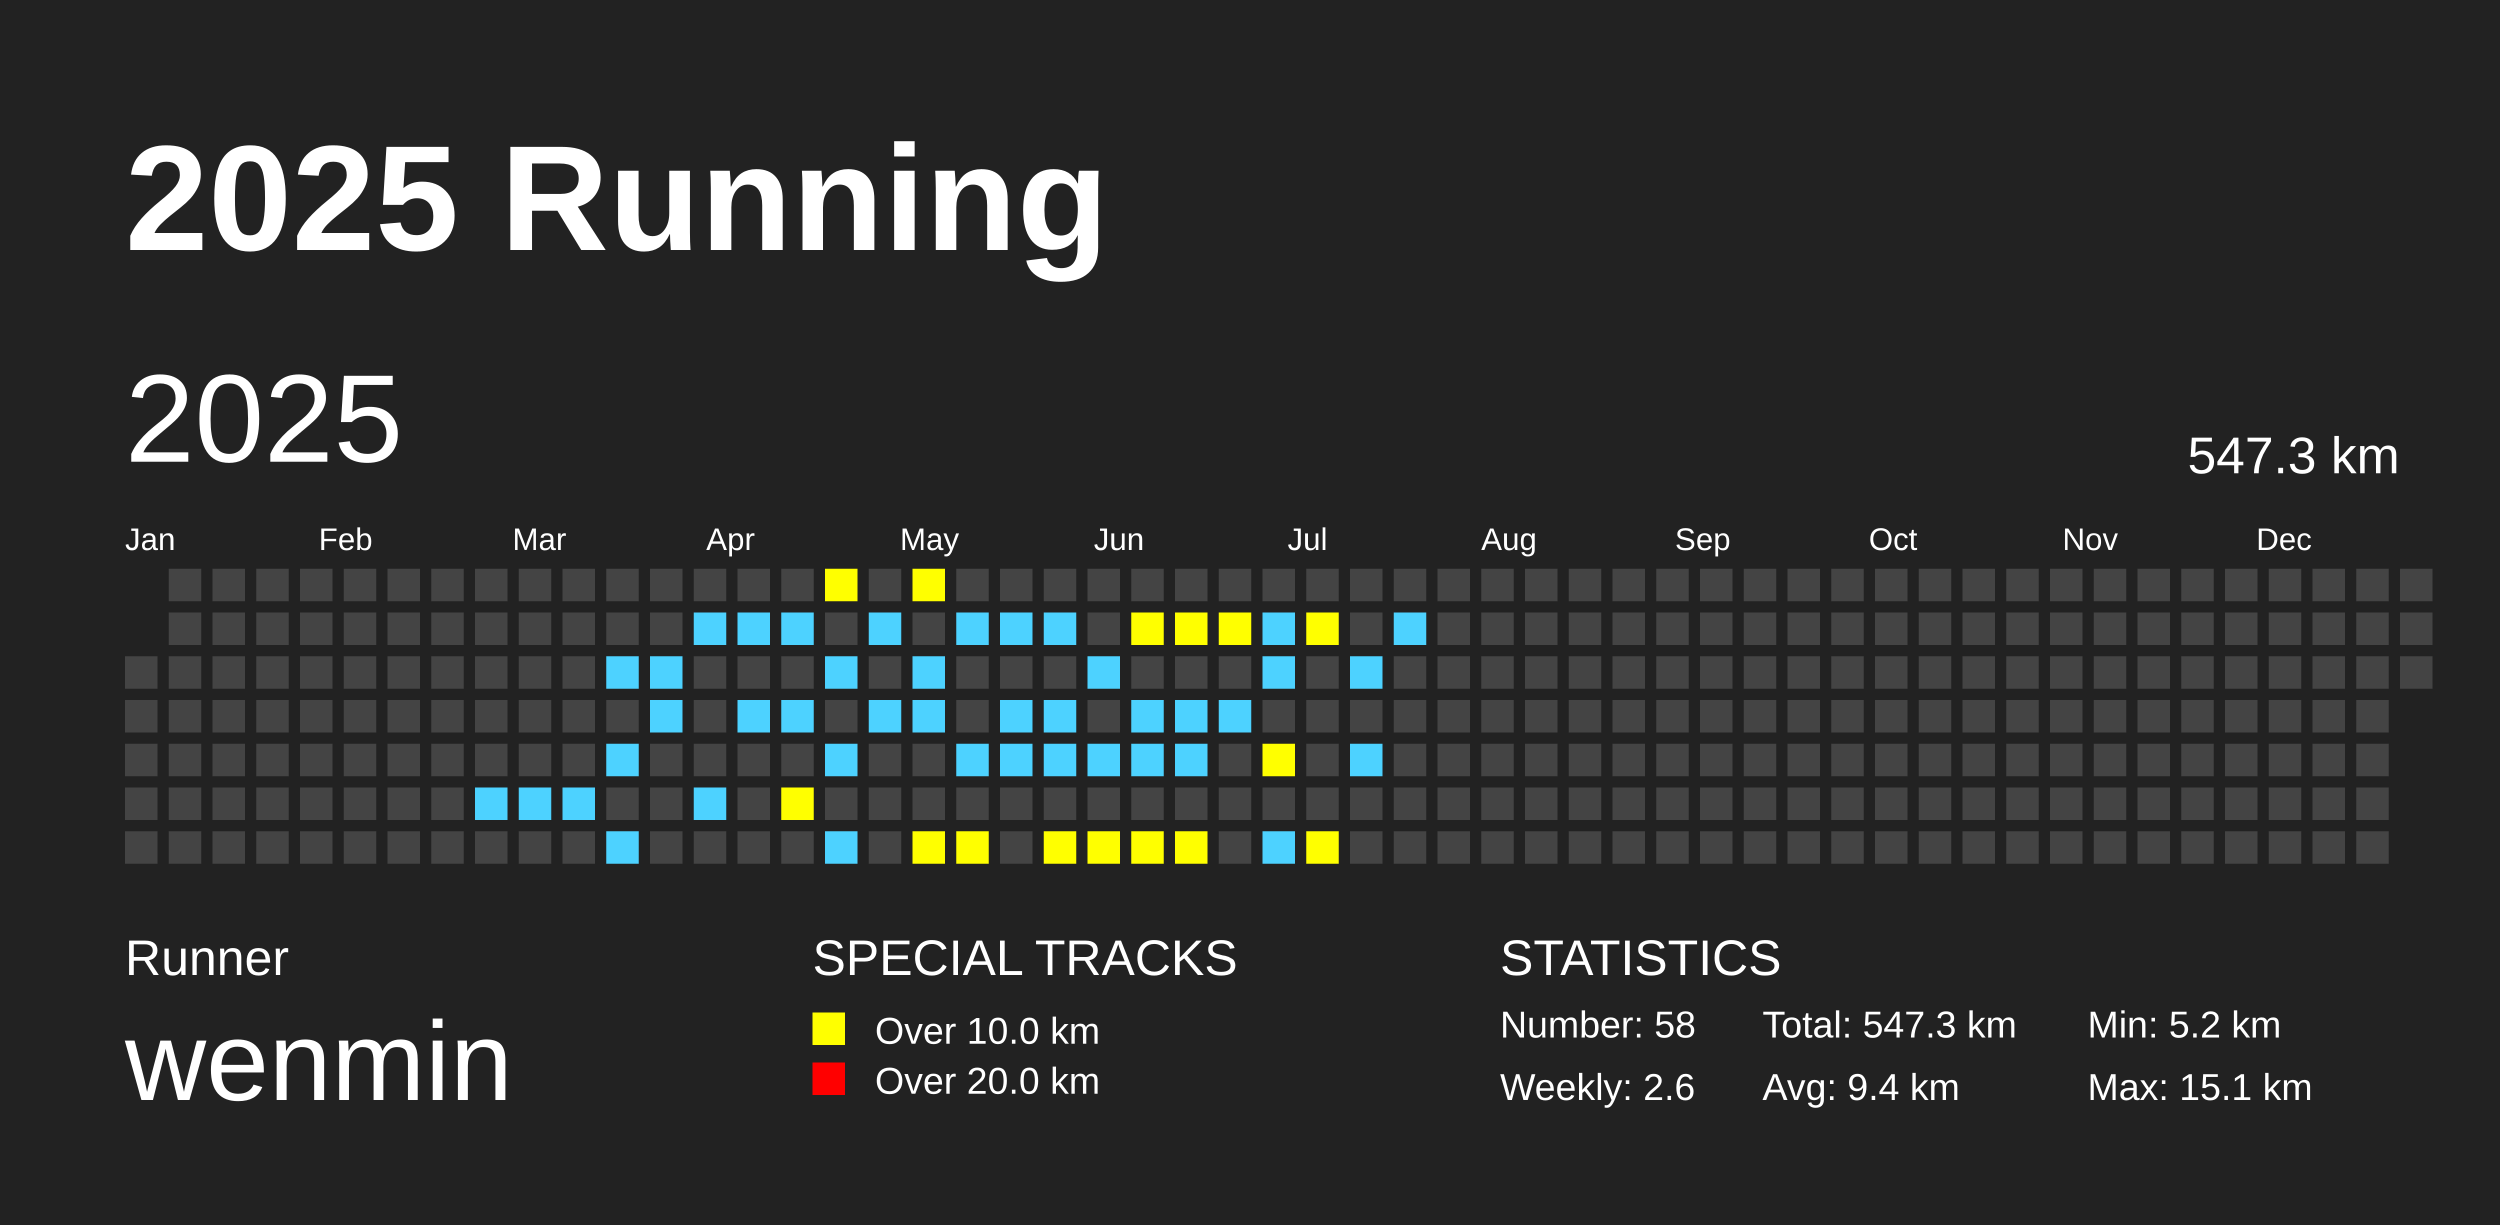
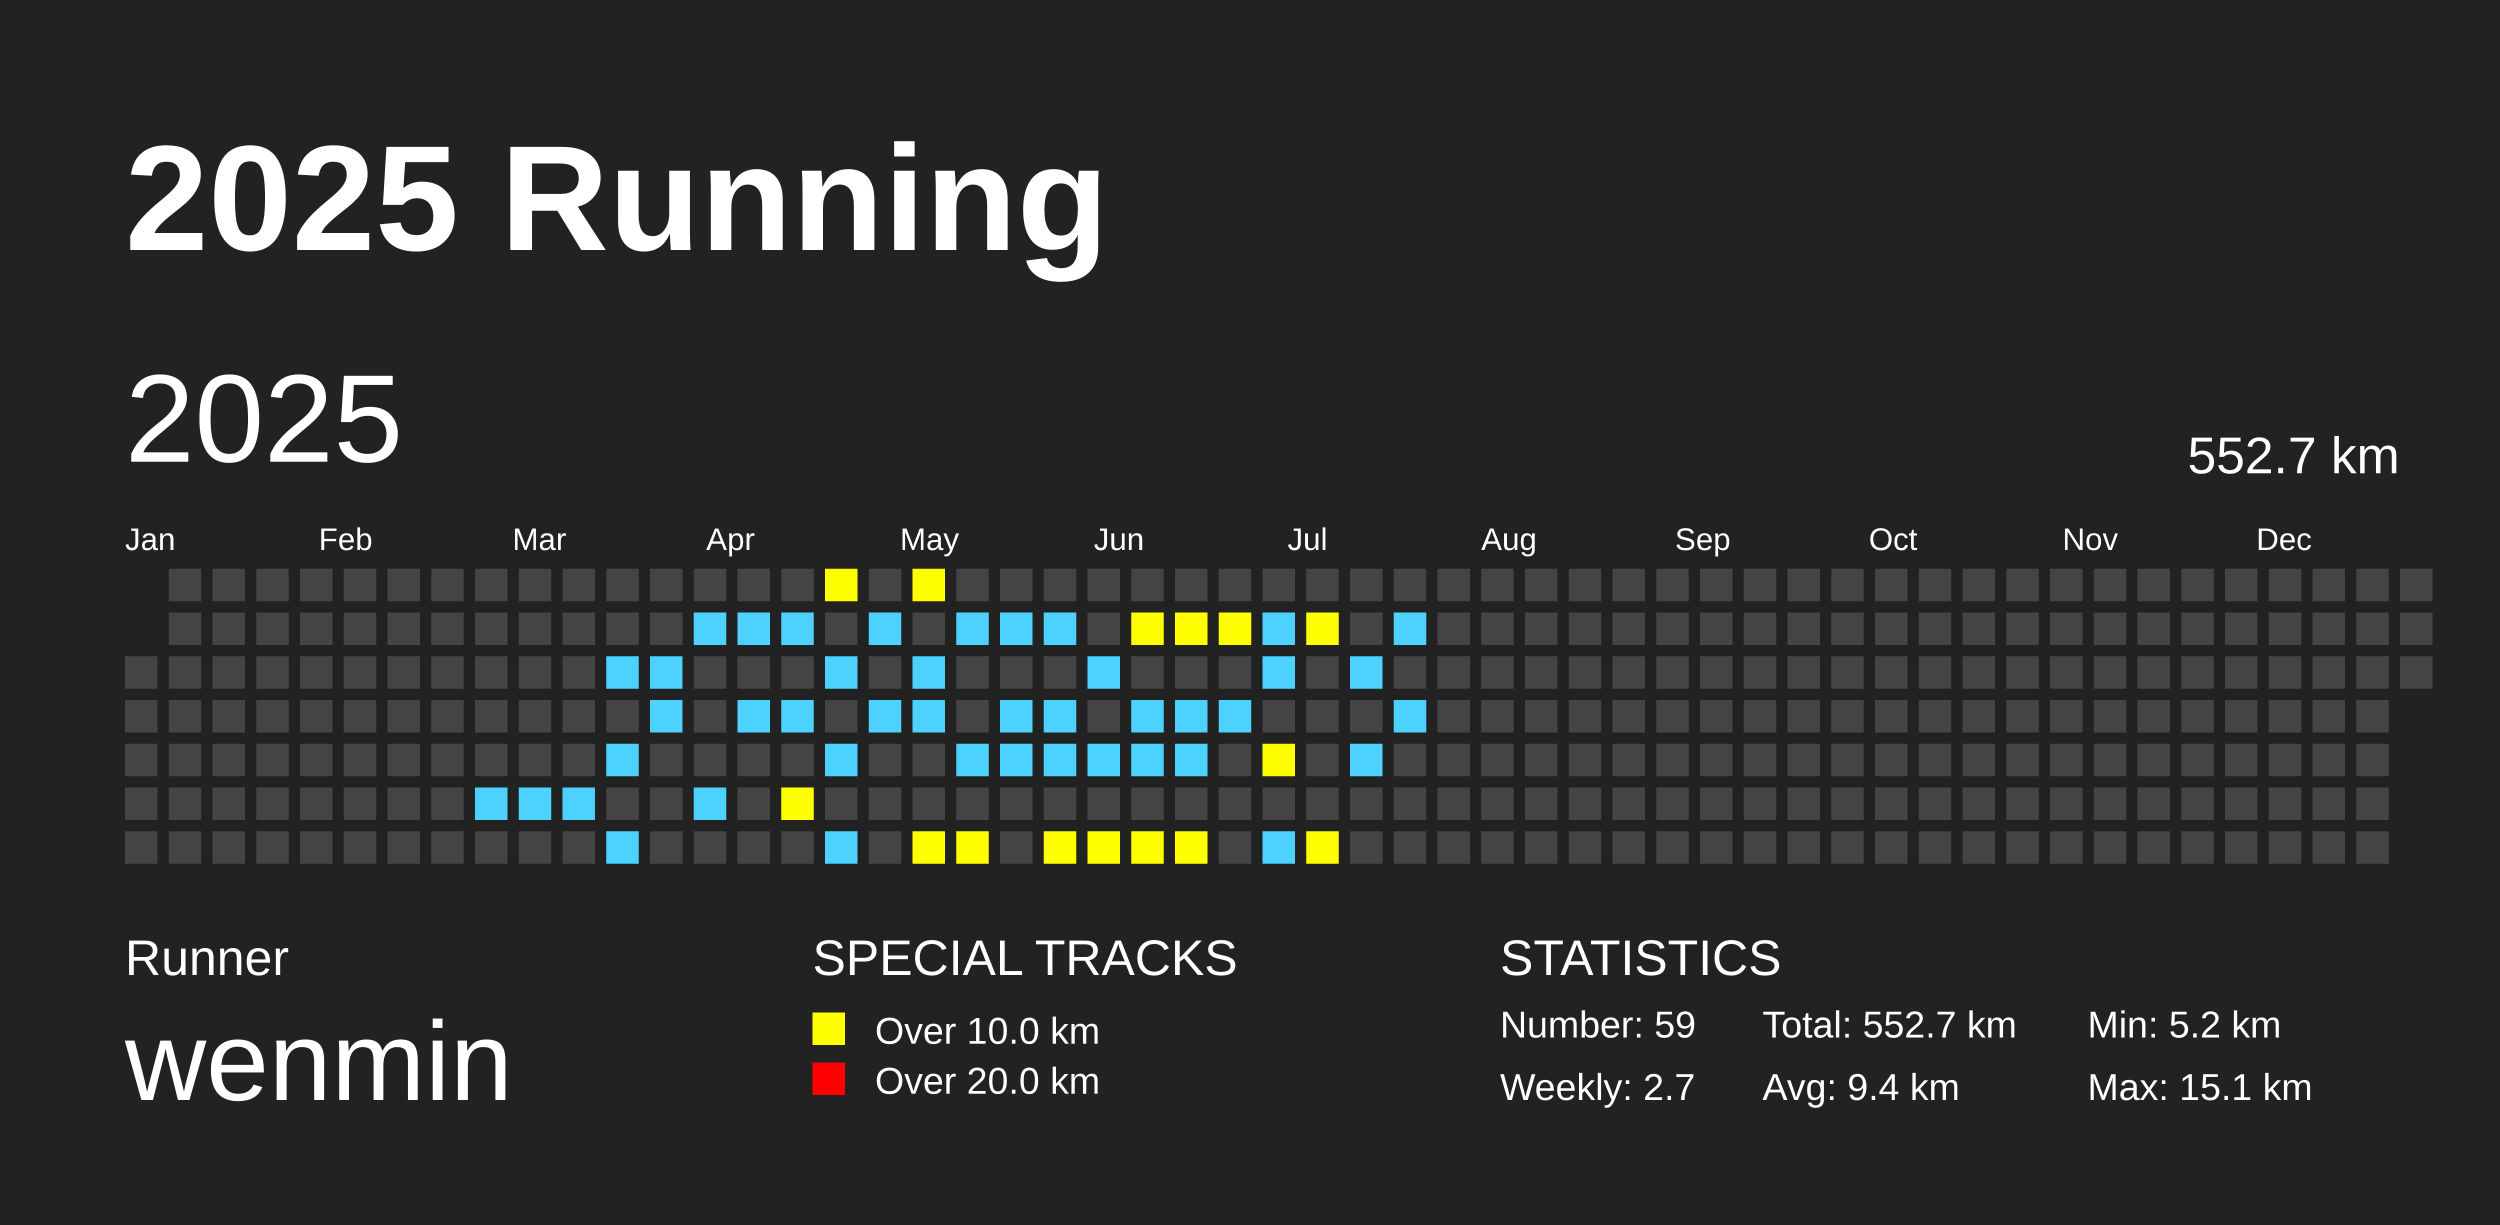
<svg xmlns="http://www.w3.org/2000/svg" baseProfile="full" height="98mm" version="1.1" viewBox="0,0,200,98" width="200mm">
  <defs />
  <rect fill="#222222" height="98" width="200" x="0" y="0" />
  <text fill="#FFFFFF" style="font-size:12px; font-family:Arial; font-weight:bold;" x="10" y="20">2025 Running</text>
  <text fill="#FFFFFF" style="font-size:4px; font-family:Arial" x="10" y="78">Runner</text>
  <text fill="#FFFFFF" style="font-size:9px; font-family:Arial" x="10" y="88">wenmin</text>
  <text fill="#FFFFFF" style="font-size:4px; font-family:Arial" x="65" y="78">SPECIAL TRACKS</text>
  <rect fill="yellow" height="2.6" width="2.6" x="65" y="81" />
  <text fill="#FFFFFF" style="font-size:3px; font-family:Arial" x="70" y="83.5">Over 10.0 km</text>
  <rect fill="red" height="2.6" width="2.6" x="65" y="85" />
  <text fill="#FFFFFF" style="font-size:3px; font-family:Arial" x="70" y="87.5">Over 20.0 km</text>
  <text fill="#FFFFFF" style="font-size:4px; font-family:Arial" x="120" y="78">STATISTICS</text>
-   <text fill="#FFFFFF" style="font-size:3px; font-family:Arial" x="120" y="83">Number: 58</text>
-   <text fill="#FFFFFF" style="font-size:3px; font-family:Arial" x="120" y="88">Weekly: 2.6</text>
-   <text fill="#FFFFFF" style="font-size:3px; font-family:Arial" x="141" y="83">Total: 547.3 km</text>
+   <text fill="#FFFFFF" style="font-size:3px; font-family:Arial" x="120" y="83">Number: 59</text>
+   <text fill="#FFFFFF" style="font-size:3px; font-family:Arial" x="120" y="88">Weekly: 2.7</text>
+   <text fill="#FFFFFF" style="font-size:3px; font-family:Arial" x="141" y="83">Total: 552.7 km</text>
  <text fill="#FFFFFF" style="font-size:3px; font-family:Arial" x="141" y="88">Avg: 9.4 km</text>
  <text fill="#FFFFFF" style="font-size:3px; font-family:Arial" x="167" y="83">Min: 5.2 km</text>
  <text fill="#FFFFFF" style="font-size:3px; font-family:Arial" x="167" y="88">Max: 15.1 km</text>
  <text dominant-baseline="hanging" fill="#FFFFFF" style="font-size:10.0px; font-family:Arial;" x="10" y="30">2025</text>
-   <text dominant-baseline="hanging" fill="#FFFFFF" style="font-size:4.125px; font-family:Arial;" x="175" y="35">547.3 km</text>
+   <text dominant-baseline="hanging" fill="#FFFFFF" style="font-size:4.125px; font-family:Arial;" x="175" y="35">552.7 km</text>
  <text fill="#FFFFFF" style="font-size:2.5px; font-family:Arial" x="10.0" y="44">Jan</text>
  <text fill="#FFFFFF" style="font-size:2.5px; font-family:Arial" x="25.5" y="44">Feb</text>
  <text fill="#FFFFFF" style="font-size:2.5px; font-family:Arial" x="41.0" y="44">Mar</text>
  <text fill="#FFFFFF" style="font-size:2.5px; font-family:Arial" x="56.5" y="44">Apr</text>
  <text fill="#FFFFFF" style="font-size:2.5px; font-family:Arial" x="72.0" y="44">May</text>
  <text fill="#FFFFFF" style="font-size:2.5px; font-family:Arial" x="87.5" y="44">Jun</text>
  <text fill="#FFFFFF" style="font-size:2.5px; font-family:Arial" x="103.0" y="44">Jul</text>
  <text fill="#FFFFFF" style="font-size:2.5px; font-family:Arial" x="118.5" y="44">Aug</text>
  <text fill="#FFFFFF" style="font-size:2.5px; font-family:Arial" x="134.0" y="44">Sep</text>
  <text fill="#FFFFFF" style="font-size:2.5px; font-family:Arial" x="149.5" y="44">Oct</text>
  <text fill="#FFFFFF" style="font-size:2.5px; font-family:Arial" x="165.0" y="44">Nov</text>
  <text fill="#FFFFFF" style="font-size:2.5px; font-family:Arial" x="180.5" y="44">Dec</text>
  <rect fill="#444444" height="2.6" width="2.6" x="10.0" y="52.5" />
  <rect fill="#444444" height="2.6" width="2.6" x="10.0" y="56.0" />
  <rect fill="#444444" height="2.6" width="2.6" x="10.0" y="59.5" />
  <rect fill="#444444" height="2.6" width="2.6" x="10.0" y="63.0" />
  <rect fill="#444444" height="2.6" width="2.6" x="10.0" y="66.5" />
  <rect fill="#444444" height="2.6" width="2.6" x="13.5" y="45.5" />
  <rect fill="#444444" height="2.6" width="2.6" x="13.5" y="49.0" />
  <rect fill="#444444" height="2.6" width="2.6" x="13.5" y="52.5" />
  <rect fill="#444444" height="2.6" width="2.6" x="13.5" y="56.0" />
  <rect fill="#444444" height="2.6" width="2.6" x="13.5" y="59.5" />
  <rect fill="#444444" height="2.6" width="2.6" x="13.5" y="63.0" />
  <rect fill="#444444" height="2.6" width="2.6" x="13.5" y="66.5" />
  <rect fill="#444444" height="2.6" width="2.6" x="17.0" y="45.5" />
  <rect fill="#444444" height="2.6" width="2.6" x="17.0" y="49.0" />
  <rect fill="#444444" height="2.6" width="2.6" x="17.0" y="52.5" />
  <rect fill="#444444" height="2.6" width="2.6" x="17.0" y="56.0" />
  <rect fill="#444444" height="2.6" width="2.6" x="17.0" y="59.5" />
  <rect fill="#444444" height="2.6" width="2.6" x="17.0" y="63.0" />
  <rect fill="#444444" height="2.6" width="2.6" x="17.0" y="66.5" />
  <rect fill="#444444" height="2.6" width="2.6" x="20.5" y="45.5" />
  <rect fill="#444444" height="2.6" width="2.6" x="20.5" y="49.0" />
  <rect fill="#444444" height="2.6" width="2.6" x="20.5" y="52.5" />
  <rect fill="#444444" height="2.6" width="2.6" x="20.5" y="56.0" />
  <rect fill="#444444" height="2.6" width="2.6" x="20.5" y="59.5" />
  <rect fill="#444444" height="2.6" width="2.6" x="20.5" y="63.0" />
  <rect fill="#444444" height="2.6" width="2.6" x="20.5" y="66.5" />
  <rect fill="#444444" height="2.6" width="2.6" x="24.0" y="45.5" />
  <rect fill="#444444" height="2.6" width="2.6" x="24.0" y="49.0" />
  <rect fill="#444444" height="2.6" width="2.6" x="24.0" y="52.5" />
  <rect fill="#444444" height="2.6" width="2.6" x="24.0" y="56.0" />
  <rect fill="#444444" height="2.6" width="2.6" x="24.0" y="59.5" />
  <rect fill="#444444" height="2.6" width="2.6" x="24.0" y="63.0" />
  <rect fill="#444444" height="2.6" width="2.6" x="24.0" y="66.5" />
  <rect fill="#444444" height="2.6" width="2.6" x="27.5" y="45.5" />
  <rect fill="#444444" height="2.6" width="2.6" x="27.5" y="49.0" />
  <rect fill="#444444" height="2.6" width="2.6" x="27.5" y="52.5" />
  <rect fill="#444444" height="2.6" width="2.6" x="27.5" y="56.0" />
  <rect fill="#444444" height="2.6" width="2.6" x="27.5" y="59.5" />
  <rect fill="#444444" height="2.6" width="2.6" x="27.5" y="63.0" />
  <rect fill="#444444" height="2.6" width="2.6" x="27.5" y="66.5" />
  <rect fill="#444444" height="2.6" width="2.6" x="31.0" y="45.5" />
  <rect fill="#444444" height="2.6" width="2.6" x="31.0" y="49.0" />
  <rect fill="#444444" height="2.6" width="2.6" x="31.0" y="52.5" />
  <rect fill="#444444" height="2.6" width="2.6" x="31.0" y="56.0" />
  <rect fill="#444444" height="2.6" width="2.6" x="31.0" y="59.5" />
  <rect fill="#444444" height="2.6" width="2.6" x="31.0" y="63.0" />
  <rect fill="#444444" height="2.6" width="2.6" x="31.0" y="66.5" />
  <rect fill="#444444" height="2.6" width="2.6" x="34.5" y="45.5" />
  <rect fill="#444444" height="2.6" width="2.6" x="34.5" y="49.0" />
  <rect fill="#444444" height="2.6" width="2.6" x="34.5" y="52.5" />
  <rect fill="#444444" height="2.6" width="2.6" x="34.5" y="56.0" />
  <rect fill="#444444" height="2.6" width="2.6" x="34.5" y="59.5" />
  <rect fill="#444444" height="2.6" width="2.6" x="34.5" y="63.0" />
  <rect fill="#444444" height="2.6" width="2.6" x="34.5" y="66.5" />
  <rect fill="#444444" height="2.6" width="2.6" x="38.0" y="45.5" />
  <rect fill="#444444" height="2.6" width="2.6" x="38.0" y="49.0" />
  <rect fill="#444444" height="2.6" width="2.6" x="38.0" y="52.5" />
  <rect fill="#444444" height="2.6" width="2.6" x="38.0" y="56.0" />
  <rect fill="#444444" height="2.6" width="2.6" x="38.0" y="59.5" />
  <rect fill="#4DD2FF" height="2.6" width="2.6" x="38.0" y="63.0" />
  <rect fill="#444444" height="2.6" width="2.6" x="38.0" y="66.5" />
  <rect fill="#444444" height="2.6" width="2.6" x="41.5" y="45.5" />
  <rect fill="#444444" height="2.6" width="2.6" x="41.5" y="49.0" />
  <rect fill="#444444" height="2.6" width="2.6" x="41.5" y="52.5" />
  <rect fill="#444444" height="2.6" width="2.6" x="41.5" y="56.0" />
  <rect fill="#444444" height="2.6" width="2.6" x="41.5" y="59.5" />
  <rect fill="#4DD2FF" height="2.6" width="2.6" x="41.5" y="63.0" />
  <rect fill="#444444" height="2.6" width="2.6" x="41.5" y="66.5" />
  <rect fill="#444444" height="2.6" width="2.6" x="45.0" y="45.5" />
  <rect fill="#444444" height="2.6" width="2.6" x="45.0" y="49.0" />
  <rect fill="#444444" height="2.6" width="2.6" x="45.0" y="52.5" />
  <rect fill="#444444" height="2.6" width="2.6" x="45.0" y="56.0" />
  <rect fill="#444444" height="2.6" width="2.6" x="45.0" y="59.5" />
  <rect fill="#4DD2FF" height="2.6" width="2.6" x="45.0" y="63.0" />
  <rect fill="#444444" height="2.6" width="2.6" x="45.0" y="66.5" />
  <rect fill="#444444" height="2.6" width="2.6" x="48.5" y="45.5" />
  <rect fill="#444444" height="2.6" width="2.6" x="48.5" y="49.0" />
  <rect fill="#4DD2FF" height="2.6" width="2.6" x="48.5" y="52.5" />
  <rect fill="#444444" height="2.6" width="2.6" x="48.5" y="56.0" />
  <rect fill="#4DD2FF" height="2.6" width="2.6" x="48.5" y="59.5" />
  <rect fill="#444444" height="2.6" width="2.6" x="48.5" y="63.0" />
  <rect fill="#4DD2FF" height="2.6" width="2.6" x="48.5" y="66.5" />
  <rect fill="#444444" height="2.6" width="2.6" x="52.0" y="45.5" />
  <rect fill="#444444" height="2.6" width="2.6" x="52.0" y="49.0" />
  <rect fill="#4DD2FF" height="2.6" width="2.6" x="52.0" y="52.5" />
  <rect fill="#4DD2FF" height="2.6" width="2.6" x="52.0" y="56.0" />
  <rect fill="#444444" height="2.6" width="2.6" x="52.0" y="59.5" />
  <rect fill="#444444" height="2.6" width="2.6" x="52.0" y="63.0" />
  <rect fill="#444444" height="2.6" width="2.6" x="52.0" y="66.5" />
  <rect fill="#444444" height="2.6" width="2.6" x="55.5" y="45.5" />
  <rect fill="#4DD2FF" height="2.6" width="2.6" x="55.5" y="49.0" />
  <rect fill="#444444" height="2.6" width="2.6" x="55.5" y="52.5" />
  <rect fill="#444444" height="2.6" width="2.6" x="55.5" y="56.0" />
  <rect fill="#444444" height="2.6" width="2.6" x="55.5" y="59.5" />
  <rect fill="#4DD2FF" height="2.6" width="2.6" x="55.5" y="63.0" />
  <rect fill="#444444" height="2.6" width="2.6" x="55.5" y="66.5" />
  <rect fill="#444444" height="2.6" width="2.6" x="59.0" y="45.5" />
  <rect fill="#4DD2FF" height="2.6" width="2.6" x="59.0" y="49.0" />
  <rect fill="#444444" height="2.6" width="2.6" x="59.0" y="52.5" />
  <rect fill="#4DD2FF" height="2.6" width="2.6" x="59.0" y="56.0" />
  <rect fill="#444444" height="2.6" width="2.6" x="59.0" y="59.5" />
  <rect fill="#444444" height="2.6" width="2.6" x="59.0" y="63.0" />
  <rect fill="#444444" height="2.6" width="2.6" x="59.0" y="66.5" />
  <rect fill="#444444" height="2.6" width="2.6" x="62.5" y="45.5" />
  <rect fill="#4DD2FF" height="2.6" width="2.6" x="62.5" y="49.0" />
  <rect fill="#444444" height="2.6" width="2.6" x="62.5" y="52.5" />
  <rect fill="#4DD2FF" height="2.6" width="2.6" x="62.5" y="56.0" />
  <rect fill="#444444" height="2.6" width="2.6" x="62.5" y="59.5" />
  <rect fill="yellow" height="2.6" width="2.6" x="62.5" y="63.0" />
  <rect fill="#444444" height="2.6" width="2.6" x="62.5" y="66.5" />
  <rect fill="yellow" height="2.6" width="2.6" x="66.0" y="45.5" />
  <rect fill="#444444" height="2.6" width="2.6" x="66.0" y="49.0" />
  <rect fill="#4DD2FF" height="2.6" width="2.6" x="66.0" y="52.5" />
  <rect fill="#444444" height="2.6" width="2.6" x="66.0" y="56.0" />
  <rect fill="#4DD2FF" height="2.6" width="2.6" x="66.0" y="59.5" />
  <rect fill="#444444" height="2.6" width="2.6" x="66.0" y="63.0" />
  <rect fill="#4DD2FF" height="2.6" width="2.6" x="66.0" y="66.5" />
  <rect fill="#444444" height="2.6" width="2.6" x="69.5" y="45.5" />
  <rect fill="#4DD2FF" height="2.6" width="2.6" x="69.5" y="49.0" />
  <rect fill="#444444" height="2.6" width="2.6" x="69.5" y="52.5" />
  <rect fill="#4DD2FF" height="2.6" width="2.6" x="69.5" y="56.0" />
  <rect fill="#444444" height="2.6" width="2.6" x="69.5" y="59.5" />
  <rect fill="#444444" height="2.6" width="2.6" x="69.5" y="63.0" />
  <rect fill="#444444" height="2.6" width="2.6" x="69.5" y="66.5" />
  <rect fill="yellow" height="2.6" width="2.6" x="73.0" y="45.5" />
  <rect fill="#444444" height="2.6" width="2.6" x="73.0" y="49.0" />
  <rect fill="#4DD2FF" height="2.6" width="2.6" x="73.0" y="52.5" />
  <rect fill="#4DD2FF" height="2.6" width="2.6" x="73.0" y="56.0" />
  <rect fill="#444444" height="2.6" width="2.6" x="73.0" y="59.5" />
  <rect fill="#444444" height="2.6" width="2.6" x="73.0" y="63.0" />
  <rect fill="yellow" height="2.6" width="2.6" x="73.0" y="66.5" />
  <rect fill="#444444" height="2.6" width="2.6" x="76.5" y="45.5" />
  <rect fill="#4DD2FF" height="2.6" width="2.6" x="76.5" y="49.0" />
  <rect fill="#444444" height="2.6" width="2.6" x="76.5" y="52.5" />
  <rect fill="#444444" height="2.6" width="2.6" x="76.5" y="56.0" />
  <rect fill="#4DD2FF" height="2.6" width="2.6" x="76.5" y="59.5" />
  <rect fill="#444444" height="2.6" width="2.6" x="76.5" y="63.0" />
  <rect fill="yellow" height="2.6" width="2.6" x="76.5" y="66.5" />
  <rect fill="#444444" height="2.6" width="2.6" x="80.0" y="45.5" />
  <rect fill="#4DD2FF" height="2.6" width="2.6" x="80.0" y="49.0" />
  <rect fill="#444444" height="2.6" width="2.6" x="80.0" y="52.5" />
  <rect fill="#4DD2FF" height="2.6" width="2.6" x="80.0" y="56.0" />
  <rect fill="#4DD2FF" height="2.6" width="2.6" x="80.0" y="59.5" />
  <rect fill="#444444" height="2.6" width="2.6" x="80.0" y="63.0" />
  <rect fill="#444444" height="2.6" width="2.6" x="80.0" y="66.5" />
  <rect fill="#444444" height="2.6" width="2.6" x="83.5" y="45.5" />
  <rect fill="#4DD2FF" height="2.6" width="2.6" x="83.5" y="49.0" />
  <rect fill="#444444" height="2.6" width="2.6" x="83.5" y="52.5" />
  <rect fill="#4DD2FF" height="2.6" width="2.6" x="83.5" y="56.0" />
  <rect fill="#4DD2FF" height="2.6" width="2.6" x="83.5" y="59.5" />
  <rect fill="#444444" height="2.6" width="2.6" x="83.5" y="63.0" />
  <rect fill="yellow" height="2.6" width="2.6" x="83.5" y="66.5" />
  <rect fill="#444444" height="2.6" width="2.6" x="87.0" y="45.5" />
  <rect fill="#444444" height="2.6" width="2.6" x="87.0" y="49.0" />
  <rect fill="#4DD2FF" height="2.6" width="2.6" x="87.0" y="52.5" />
  <rect fill="#444444" height="2.6" width="2.6" x="87.0" y="56.0" />
  <rect fill="#4DD2FF" height="2.6" width="2.6" x="87.0" y="59.5" />
  <rect fill="#444444" height="2.6" width="2.6" x="87.0" y="63.0" />
  <rect fill="yellow" height="2.6" width="2.6" x="87.0" y="66.5" />
  <rect fill="#444444" height="2.6" width="2.6" x="90.5" y="45.5" />
  <rect fill="yellow" height="2.6" width="2.6" x="90.5" y="49.0" />
  <rect fill="#444444" height="2.6" width="2.6" x="90.5" y="52.5" />
  <rect fill="#4DD2FF" height="2.6" width="2.6" x="90.5" y="56.0" />
  <rect fill="#4DD2FF" height="2.6" width="2.6" x="90.5" y="59.5" />
  <rect fill="#444444" height="2.6" width="2.6" x="90.5" y="63.0" />
  <rect fill="yellow" height="2.6" width="2.6" x="90.5" y="66.5" />
  <rect fill="#444444" height="2.6" width="2.6" x="94.0" y="45.5" />
  <rect fill="yellow" height="2.6" width="2.6" x="94.0" y="49.0" />
  <rect fill="#444444" height="2.6" width="2.6" x="94.0" y="52.5" />
  <rect fill="#4DD2FF" height="2.6" width="2.6" x="94.0" y="56.0" />
  <rect fill="#4DD2FF" height="2.6" width="2.6" x="94.0" y="59.5" />
  <rect fill="#444444" height="2.6" width="2.6" x="94.0" y="63.0" />
  <rect fill="yellow" height="2.6" width="2.6" x="94.0" y="66.5" />
  <rect fill="#444444" height="2.6" width="2.6" x="97.5" y="45.5" />
  <rect fill="yellow" height="2.6" width="2.6" x="97.5" y="49.0" />
  <rect fill="#444444" height="2.6" width="2.6" x="97.5" y="52.5" />
  <rect fill="#4DD2FF" height="2.6" width="2.6" x="97.5" y="56.0" />
  <rect fill="#444444" height="2.6" width="2.6" x="97.5" y="59.5" />
  <rect fill="#444444" height="2.6" width="2.6" x="97.5" y="63.0" />
  <rect fill="#444444" height="2.6" width="2.6" x="97.5" y="66.5" />
  <rect fill="#444444" height="2.6" width="2.6" x="101.0" y="45.5" />
  <rect fill="#4DD2FF" height="2.6" width="2.6" x="101.0" y="49.0" />
  <rect fill="#4DD2FF" height="2.6" width="2.6" x="101.0" y="52.5" />
  <rect fill="#444444" height="2.6" width="2.6" x="101.0" y="56.0" />
  <rect fill="yellow" height="2.6" width="2.6" x="101.0" y="59.5" />
  <rect fill="#444444" height="2.6" width="2.6" x="101.0" y="63.0" />
  <rect fill="#4DD2FF" height="2.6" width="2.6" x="101.0" y="66.5" />
  <rect fill="#444444" height="2.6" width="2.6" x="104.5" y="45.5" />
  <rect fill="yellow" height="2.6" width="2.6" x="104.5" y="49.0" />
  <rect fill="#444444" height="2.6" width="2.6" x="104.5" y="52.5" />
  <rect fill="#444444" height="2.6" width="2.6" x="104.5" y="56.0" />
  <rect fill="#444444" height="2.6" width="2.6" x="104.5" y="59.5" />
  <rect fill="#444444" height="2.6" width="2.6" x="104.5" y="63.0" />
  <rect fill="yellow" height="2.6" width="2.6" x="104.5" y="66.5" />
  <rect fill="#444444" height="2.6" width="2.6" x="108.0" y="45.5" />
  <rect fill="#444444" height="2.6" width="2.6" x="108.0" y="49.0" />
  <rect fill="#4DD2FF" height="2.6" width="2.6" x="108.0" y="52.5" />
  <rect fill="#444444" height="2.6" width="2.6" x="108.0" y="56.0" />
  <rect fill="#4DD2FF" height="2.6" width="2.6" x="108.0" y="59.5" />
  <rect fill="#444444" height="2.6" width="2.6" x="108.0" y="63.0" />
  <rect fill="#444444" height="2.6" width="2.6" x="108.0" y="66.5" />
  <rect fill="#444444" height="2.6" width="2.6" x="111.5" y="45.5" />
  <rect fill="#4DD2FF" height="2.6" width="2.6" x="111.5" y="49.0" />
  <rect fill="#444444" height="2.6" width="2.6" x="111.5" y="52.5" />
-   <rect fill="#444444" height="2.6" width="2.6" x="111.5" y="56.0" />
+   <rect fill="#4DD2FF" height="2.6" width="2.6" x="111.5" y="56.0" />
  <rect fill="#444444" height="2.6" width="2.6" x="111.5" y="59.5" />
  <rect fill="#444444" height="2.6" width="2.6" x="111.5" y="63.0" />
  <rect fill="#444444" height="2.6" width="2.6" x="111.5" y="66.5" />
  <rect fill="#444444" height="2.6" width="2.6" x="115.0" y="45.5" />
  <rect fill="#444444" height="2.6" width="2.6" x="115.0" y="49.0" />
  <rect fill="#444444" height="2.6" width="2.6" x="115.0" y="52.5" />
  <rect fill="#444444" height="2.6" width="2.6" x="115.0" y="56.0" />
  <rect fill="#444444" height="2.6" width="2.6" x="115.0" y="59.5" />
  <rect fill="#444444" height="2.6" width="2.6" x="115.0" y="63.0" />
  <rect fill="#444444" height="2.6" width="2.6" x="115.0" y="66.5" />
  <rect fill="#444444" height="2.6" width="2.6" x="118.5" y="45.5" />
  <rect fill="#444444" height="2.6" width="2.6" x="118.5" y="49.0" />
  <rect fill="#444444" height="2.6" width="2.6" x="118.5" y="52.5" />
  <rect fill="#444444" height="2.6" width="2.6" x="118.5" y="56.0" />
  <rect fill="#444444" height="2.6" width="2.6" x="118.5" y="59.5" />
  <rect fill="#444444" height="2.6" width="2.6" x="118.5" y="63.0" />
  <rect fill="#444444" height="2.6" width="2.6" x="118.5" y="66.5" />
  <rect fill="#444444" height="2.6" width="2.6" x="122.0" y="45.5" />
  <rect fill="#444444" height="2.6" width="2.6" x="122.0" y="49.0" />
  <rect fill="#444444" height="2.6" width="2.6" x="122.0" y="52.5" />
  <rect fill="#444444" height="2.6" width="2.6" x="122.0" y="56.0" />
  <rect fill="#444444" height="2.6" width="2.6" x="122.0" y="59.5" />
  <rect fill="#444444" height="2.6" width="2.6" x="122.0" y="63.0" />
  <rect fill="#444444" height="2.6" width="2.6" x="122.0" y="66.5" />
  <rect fill="#444444" height="2.6" width="2.6" x="125.5" y="45.5" />
  <rect fill="#444444" height="2.6" width="2.6" x="125.5" y="49.0" />
  <rect fill="#444444" height="2.6" width="2.6" x="125.5" y="52.5" />
  <rect fill="#444444" height="2.6" width="2.6" x="125.5" y="56.0" />
  <rect fill="#444444" height="2.6" width="2.6" x="125.5" y="59.5" />
  <rect fill="#444444" height="2.6" width="2.6" x="125.5" y="63.0" />
  <rect fill="#444444" height="2.6" width="2.6" x="125.5" y="66.5" />
  <rect fill="#444444" height="2.6" width="2.6" x="129.0" y="45.5" />
  <rect fill="#444444" height="2.6" width="2.6" x="129.0" y="49.0" />
  <rect fill="#444444" height="2.6" width="2.6" x="129.0" y="52.5" />
  <rect fill="#444444" height="2.6" width="2.6" x="129.0" y="56.0" />
  <rect fill="#444444" height="2.6" width="2.6" x="129.0" y="59.5" />
  <rect fill="#444444" height="2.6" width="2.6" x="129.0" y="63.0" />
  <rect fill="#444444" height="2.6" width="2.6" x="129.0" y="66.5" />
  <rect fill="#444444" height="2.6" width="2.6" x="132.5" y="45.5" />
  <rect fill="#444444" height="2.6" width="2.6" x="132.5" y="49.0" />
  <rect fill="#444444" height="2.6" width="2.6" x="132.5" y="52.5" />
  <rect fill="#444444" height="2.6" width="2.6" x="132.5" y="56.0" />
  <rect fill="#444444" height="2.6" width="2.6" x="132.5" y="59.5" />
  <rect fill="#444444" height="2.6" width="2.6" x="132.5" y="63.0" />
  <rect fill="#444444" height="2.6" width="2.6" x="132.5" y="66.5" />
  <rect fill="#444444" height="2.6" width="2.6" x="136.0" y="45.5" />
  <rect fill="#444444" height="2.6" width="2.6" x="136.0" y="49.0" />
  <rect fill="#444444" height="2.6" width="2.6" x="136.0" y="52.5" />
  <rect fill="#444444" height="2.6" width="2.6" x="136.0" y="56.0" />
  <rect fill="#444444" height="2.6" width="2.6" x="136.0" y="59.5" />
  <rect fill="#444444" height="2.6" width="2.6" x="136.0" y="63.0" />
  <rect fill="#444444" height="2.6" width="2.6" x="136.0" y="66.5" />
  <rect fill="#444444" height="2.6" width="2.6" x="139.5" y="45.5" />
  <rect fill="#444444" height="2.6" width="2.6" x="139.5" y="49.0" />
  <rect fill="#444444" height="2.6" width="2.6" x="139.5" y="52.5" />
  <rect fill="#444444" height="2.6" width="2.6" x="139.5" y="56.0" />
  <rect fill="#444444" height="2.6" width="2.6" x="139.5" y="59.5" />
  <rect fill="#444444" height="2.6" width="2.6" x="139.5" y="63.0" />
  <rect fill="#444444" height="2.6" width="2.6" x="139.5" y="66.5" />
  <rect fill="#444444" height="2.6" width="2.6" x="143.0" y="45.5" />
  <rect fill="#444444" height="2.6" width="2.6" x="143.0" y="49.0" />
  <rect fill="#444444" height="2.6" width="2.6" x="143.0" y="52.5" />
  <rect fill="#444444" height="2.6" width="2.6" x="143.0" y="56.0" />
  <rect fill="#444444" height="2.6" width="2.6" x="143.0" y="59.5" />
  <rect fill="#444444" height="2.6" width="2.6" x="143.0" y="63.0" />
  <rect fill="#444444" height="2.6" width="2.6" x="143.0" y="66.5" />
  <rect fill="#444444" height="2.6" width="2.6" x="146.5" y="45.5" />
  <rect fill="#444444" height="2.6" width="2.6" x="146.5" y="49.0" />
  <rect fill="#444444" height="2.6" width="2.6" x="146.5" y="52.5" />
  <rect fill="#444444" height="2.6" width="2.6" x="146.5" y="56.0" />
  <rect fill="#444444" height="2.6" width="2.6" x="146.5" y="59.5" />
  <rect fill="#444444" height="2.6" width="2.6" x="146.5" y="63.0" />
  <rect fill="#444444" height="2.6" width="2.6" x="146.5" y="66.5" />
  <rect fill="#444444" height="2.6" width="2.6" x="150.0" y="45.5" />
  <rect fill="#444444" height="2.6" width="2.6" x="150.0" y="49.0" />
  <rect fill="#444444" height="2.6" width="2.6" x="150.0" y="52.5" />
  <rect fill="#444444" height="2.6" width="2.6" x="150.0" y="56.0" />
  <rect fill="#444444" height="2.6" width="2.6" x="150.0" y="59.5" />
  <rect fill="#444444" height="2.6" width="2.6" x="150.0" y="63.0" />
  <rect fill="#444444" height="2.6" width="2.6" x="150.0" y="66.5" />
  <rect fill="#444444" height="2.6" width="2.6" x="153.5" y="45.5" />
  <rect fill="#444444" height="2.6" width="2.6" x="153.5" y="49.0" />
  <rect fill="#444444" height="2.6" width="2.6" x="153.5" y="52.5" />
  <rect fill="#444444" height="2.6" width="2.6" x="153.5" y="56.0" />
  <rect fill="#444444" height="2.6" width="2.6" x="153.5" y="59.5" />
  <rect fill="#444444" height="2.6" width="2.6" x="153.5" y="63.0" />
  <rect fill="#444444" height="2.6" width="2.6" x="153.5" y="66.5" />
  <rect fill="#444444" height="2.6" width="2.6" x="157.0" y="45.5" />
  <rect fill="#444444" height="2.6" width="2.6" x="157.0" y="49.0" />
  <rect fill="#444444" height="2.6" width="2.6" x="157.0" y="52.5" />
  <rect fill="#444444" height="2.6" width="2.6" x="157.0" y="56.0" />
  <rect fill="#444444" height="2.6" width="2.6" x="157.0" y="59.5" />
  <rect fill="#444444" height="2.6" width="2.6" x="157.0" y="63.0" />
  <rect fill="#444444" height="2.6" width="2.6" x="157.0" y="66.5" />
  <rect fill="#444444" height="2.6" width="2.6" x="160.5" y="45.5" />
  <rect fill="#444444" height="2.6" width="2.6" x="160.5" y="49.0" />
  <rect fill="#444444" height="2.6" width="2.6" x="160.5" y="52.5" />
  <rect fill="#444444" height="2.6" width="2.6" x="160.5" y="56.0" />
  <rect fill="#444444" height="2.6" width="2.6" x="160.5" y="59.5" />
  <rect fill="#444444" height="2.6" width="2.6" x="160.5" y="63.0" />
  <rect fill="#444444" height="2.6" width="2.6" x="160.5" y="66.5" />
  <rect fill="#444444" height="2.6" width="2.6" x="164.0" y="45.5" />
  <rect fill="#444444" height="2.6" width="2.6" x="164.0" y="49.0" />
  <rect fill="#444444" height="2.6" width="2.6" x="164.0" y="52.5" />
  <rect fill="#444444" height="2.6" width="2.6" x="164.0" y="56.0" />
  <rect fill="#444444" height="2.6" width="2.6" x="164.0" y="59.5" />
  <rect fill="#444444" height="2.6" width="2.6" x="164.0" y="63.0" />
  <rect fill="#444444" height="2.6" width="2.6" x="164.0" y="66.5" />
  <rect fill="#444444" height="2.6" width="2.6" x="167.5" y="45.5" />
  <rect fill="#444444" height="2.6" width="2.6" x="167.5" y="49.0" />
  <rect fill="#444444" height="2.6" width="2.6" x="167.5" y="52.5" />
  <rect fill="#444444" height="2.6" width="2.6" x="167.5" y="56.0" />
  <rect fill="#444444" height="2.6" width="2.6" x="167.5" y="59.5" />
  <rect fill="#444444" height="2.6" width="2.6" x="167.5" y="63.0" />
  <rect fill="#444444" height="2.6" width="2.6" x="167.5" y="66.5" />
  <rect fill="#444444" height="2.6" width="2.6" x="171.0" y="45.5" />
  <rect fill="#444444" height="2.6" width="2.6" x="171.0" y="49.0" />
  <rect fill="#444444" height="2.6" width="2.6" x="171.0" y="52.5" />
  <rect fill="#444444" height="2.6" width="2.6" x="171.0" y="56.0" />
  <rect fill="#444444" height="2.6" width="2.6" x="171.0" y="59.5" />
  <rect fill="#444444" height="2.6" width="2.6" x="171.0" y="63.0" />
  <rect fill="#444444" height="2.6" width="2.6" x="171.0" y="66.5" />
  <rect fill="#444444" height="2.6" width="2.6" x="174.5" y="45.5" />
  <rect fill="#444444" height="2.6" width="2.6" x="174.5" y="49.0" />
  <rect fill="#444444" height="2.6" width="2.6" x="174.5" y="52.5" />
  <rect fill="#444444" height="2.6" width="2.6" x="174.5" y="56.0" />
  <rect fill="#444444" height="2.6" width="2.6" x="174.5" y="59.5" />
  <rect fill="#444444" height="2.6" width="2.6" x="174.5" y="63.0" />
  <rect fill="#444444" height="2.6" width="2.6" x="174.5" y="66.5" />
  <rect fill="#444444" height="2.6" width="2.6" x="178.0" y="45.5" />
  <rect fill="#444444" height="2.6" width="2.6" x="178.0" y="49.0" />
  <rect fill="#444444" height="2.6" width="2.6" x="178.0" y="52.5" />
  <rect fill="#444444" height="2.6" width="2.6" x="178.0" y="56.0" />
  <rect fill="#444444" height="2.6" width="2.6" x="178.0" y="59.5" />
  <rect fill="#444444" height="2.6" width="2.6" x="178.0" y="63.0" />
  <rect fill="#444444" height="2.6" width="2.6" x="178.0" y="66.5" />
  <rect fill="#444444" height="2.6" width="2.6" x="181.5" y="45.5" />
  <rect fill="#444444" height="2.6" width="2.6" x="181.5" y="49.0" />
  <rect fill="#444444" height="2.6" width="2.6" x="181.5" y="52.5" />
  <rect fill="#444444" height="2.6" width="2.6" x="181.5" y="56.0" />
  <rect fill="#444444" height="2.6" width="2.6" x="181.5" y="59.5" />
  <rect fill="#444444" height="2.6" width="2.6" x="181.5" y="63.0" />
  <rect fill="#444444" height="2.6" width="2.6" x="181.5" y="66.5" />
  <rect fill="#444444" height="2.6" width="2.6" x="185.0" y="45.5" />
  <rect fill="#444444" height="2.6" width="2.6" x="185.0" y="49.0" />
  <rect fill="#444444" height="2.6" width="2.6" x="185.0" y="52.5" />
  <rect fill="#444444" height="2.6" width="2.6" x="185.0" y="56.0" />
  <rect fill="#444444" height="2.6" width="2.6" x="185.0" y="59.5" />
  <rect fill="#444444" height="2.6" width="2.6" x="185.0" y="63.0" />
  <rect fill="#444444" height="2.6" width="2.6" x="185.0" y="66.5" />
  <rect fill="#444444" height="2.6" width="2.6" x="188.5" y="45.5" />
  <rect fill="#444444" height="2.6" width="2.6" x="188.5" y="49.0" />
  <rect fill="#444444" height="2.6" width="2.6" x="188.5" y="52.5" />
  <rect fill="#444444" height="2.6" width="2.6" x="188.5" y="56.0" />
  <rect fill="#444444" height="2.6" width="2.6" x="188.5" y="59.5" />
  <rect fill="#444444" height="2.6" width="2.6" x="188.5" y="63.0" />
  <rect fill="#444444" height="2.6" width="2.6" x="188.5" y="66.5" />
  <rect fill="#444444" height="2.6" width="2.6" x="192.0" y="45.5" />
  <rect fill="#444444" height="2.6" width="2.6" x="192.0" y="49.0" />
  <rect fill="#444444" height="2.6" width="2.6" x="192.0" y="52.5" />
</svg>
